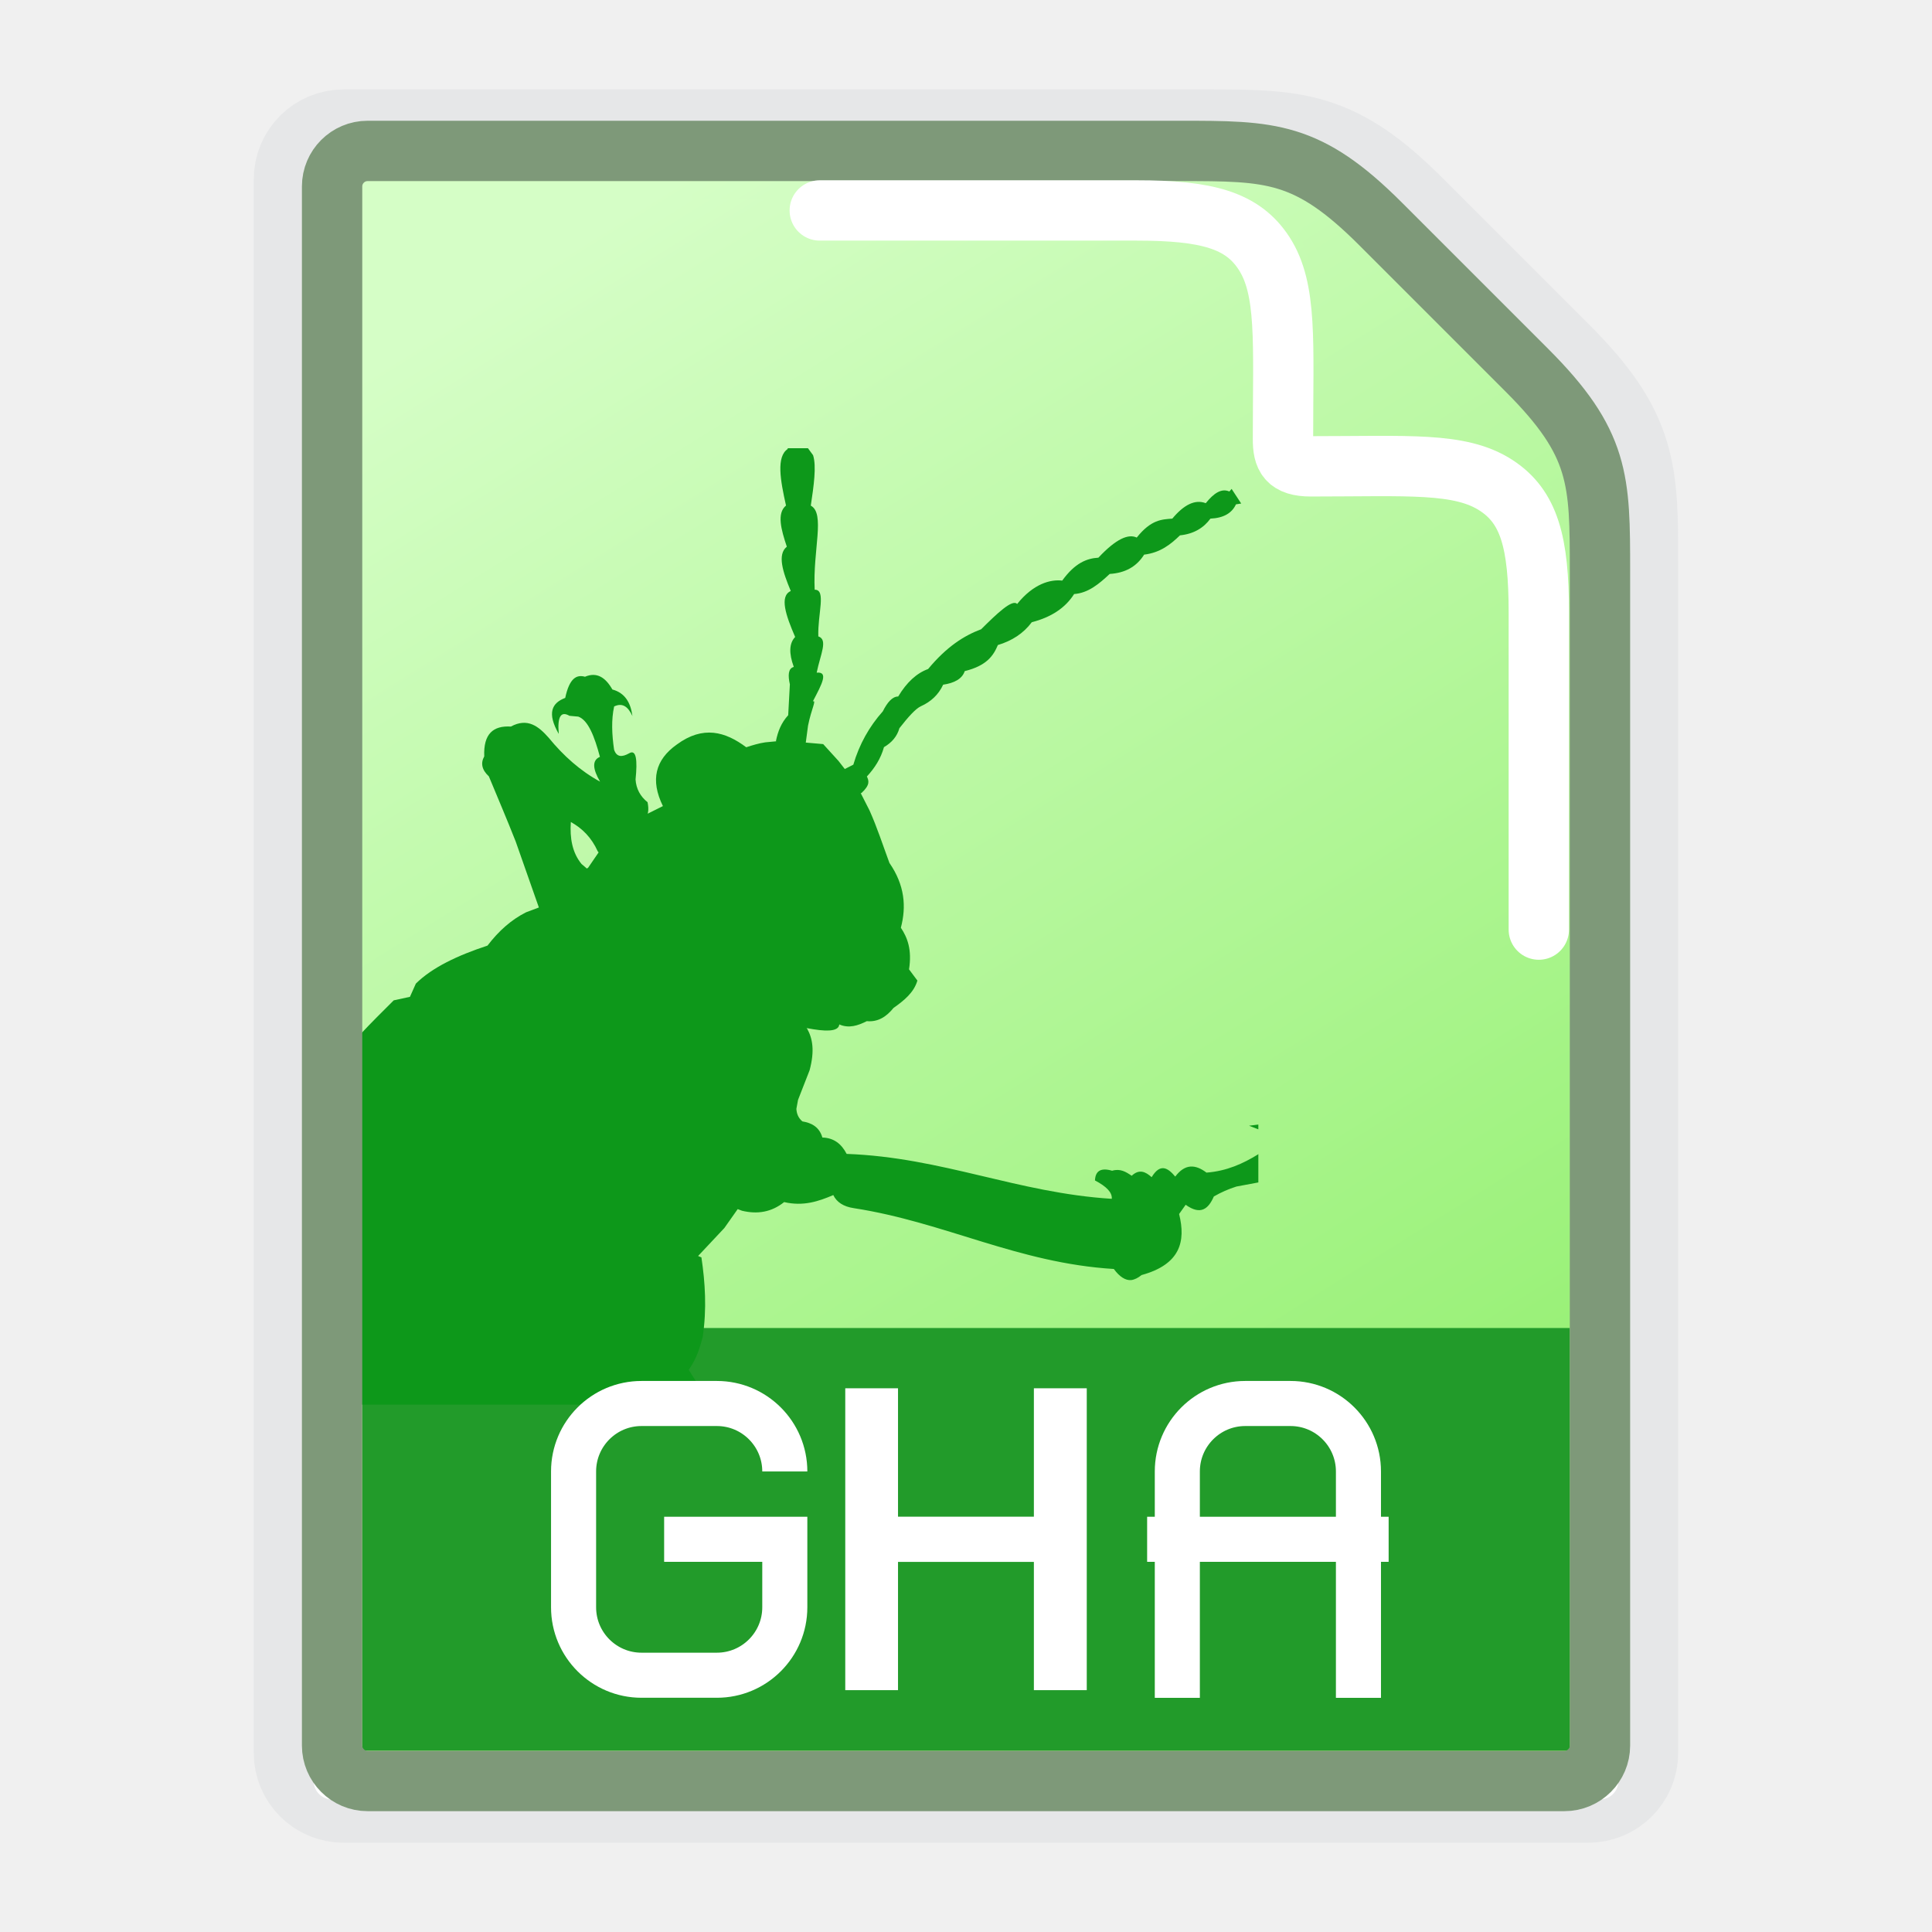
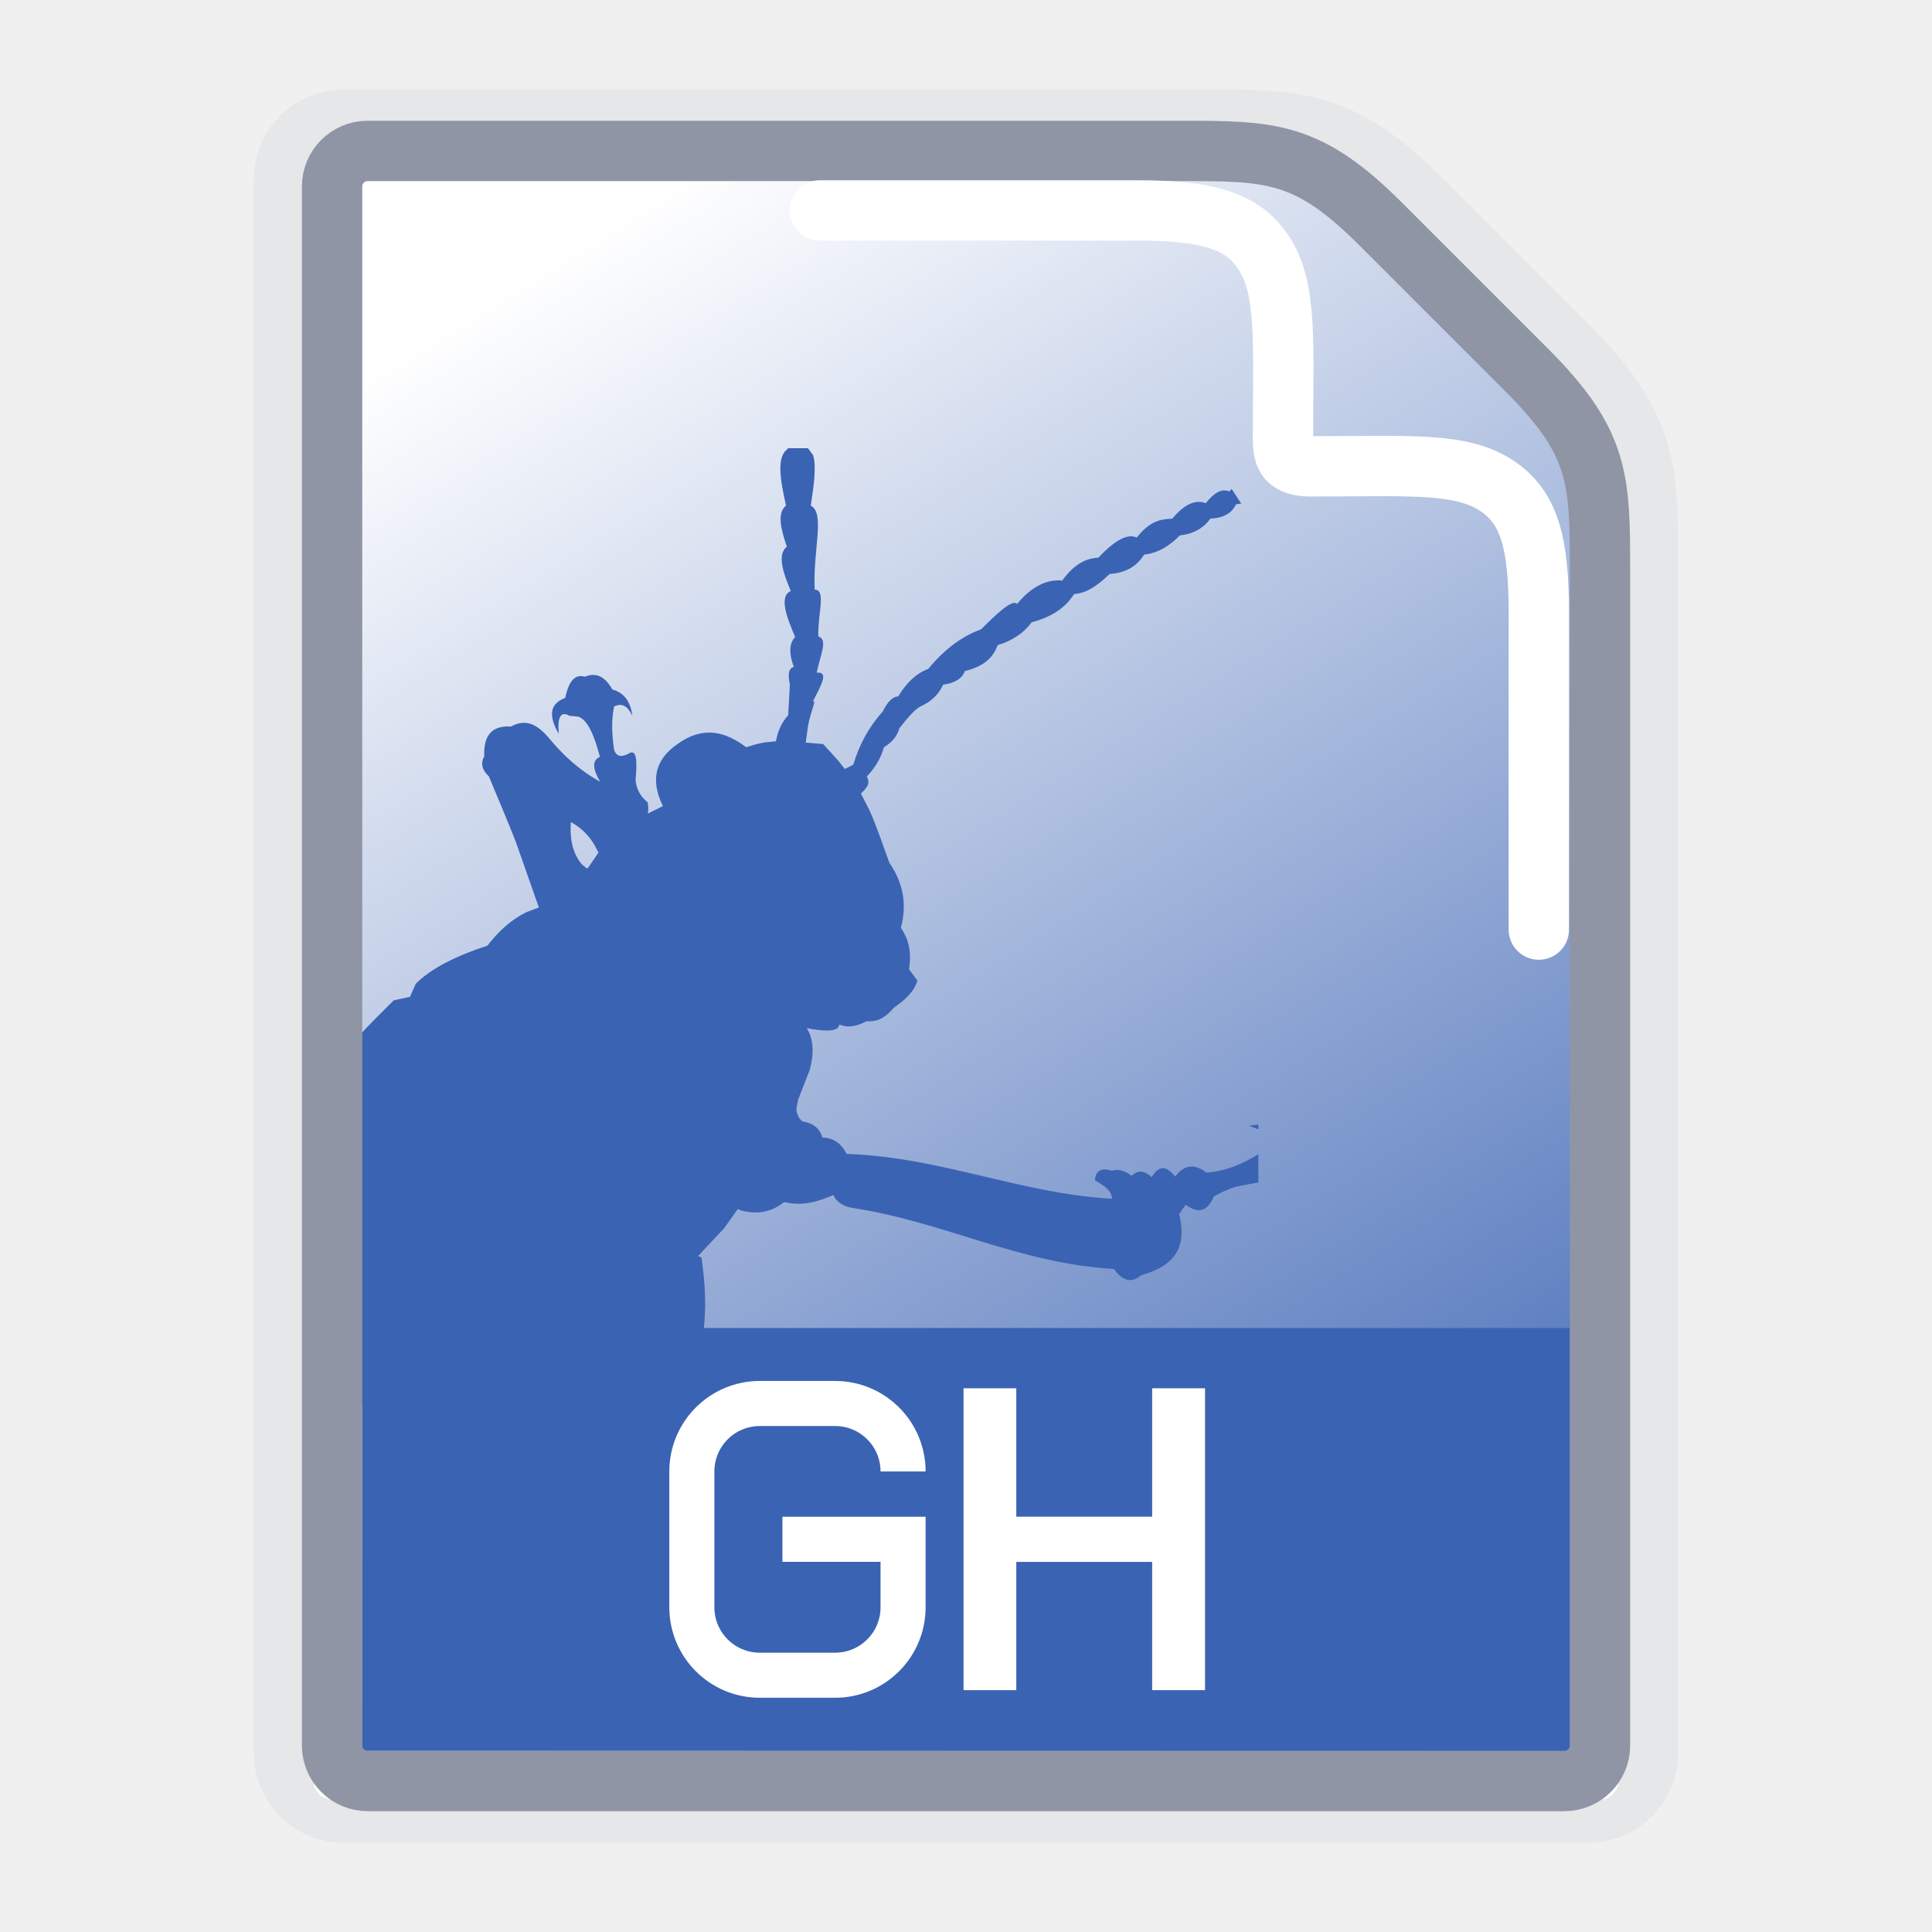
<svg xmlns="http://www.w3.org/2000/svg" width="100%" height="100%" viewBox="0 0 32 32" version="1.1" xml:space="preserve" style="fill-rule:evenodd;clip-rule:evenodd;stroke-miterlimit:10;">
  <g transform="matrix(0.193709,0,0,-0.193709,-158.036,989.389)">
    <path d="M842.187,5092.27L842.187,4957.72C842.187,4956.05 843.549,4954.69 845.225,4954.69L951.65,4954.69C953.326,4954.69 954.688,4956.05 954.688,4957.72L954.688,5059.37C954.688,5067.19 954.688,5070.31 948.438,5076.56L935.938,5089.06C929.688,5095.31 926.563,5095.31 918.75,5095.31L845.225,5095.31C843.549,5095.31 842.187,5093.95 842.187,5092.27Z" style="fill:none;stroke:rgb(143,149,165);stroke-opacity:0.09;stroke-width:9.3px;" />
  </g>
  <g transform="matrix(0.193709,0,0,-0.193709,-158.036,989.389)">
    <path d="M842.187,5092.27L842.187,4957.72C842.187,4956.05 843.549,4954.69 845.225,4954.69L951.65,4954.69C953.326,4954.69 954.688,4956.05 954.688,4957.72L954.688,5062.5C954.688,5070.31 953.125,5071.87 946.875,5078.12L939.063,5085.94C932.813,5092.19 929.688,5095.31 921.875,5095.31L845.225,5095.31C843.549,5095.31 842.187,5093.95 842.187,5092.27Z" style="fill:url(#_Linear1);" />
  </g>
  <g transform="matrix(0.193709,0,0,-0.193709,-158.036,989.389)">
    <path d="M875,5095.31L875,5090.62L918.75,5090.62C929.688,5090.62 928.125,5084.37 928.125,5071.87C928.125,5070.31 929.688,5068.75 931.25,5068.75C943.75,5068.75 950,5070.31 950,5059.37L950,5028.12L954.688,5028.12L954.688,5062.5C954.688,5070.31 953.125,5071.87 948.438,5076.56L935.938,5089.06C929.688,5095.31 929.688,5095.31 921.875,5095.31L875,5095.31Z" style="fill:url(#_Linear2);" />
  </g>
  <g transform="matrix(0.177778,-4.3539e-18,4.3539e-18,-0.21333,-143.722,1085.98)">
-     <rect x="842.189" y="4954.69" width="112.5" height="32.813" style="fill:rgb(34,155,42);" />
+     <rect x="842.189" y="4954.69" width="112.5" height="32.813" style="fill:rgb(58,99,179);" />
  </g>
  <g transform="matrix(0.193709,0,0,-0.193709,-158.036,989.389)">
-     <path d="M843.75,4987.5L843.75,5015.74L843.98,5015.95C845.66,5018.28 847.604,5020.17 849.509,5022.07L850.895,5022.37L851.399,5023.5C852.804,5024.89 854.998,5025.92 857.526,5026.75C858.501,5028.03 859.59,5028.98 860.827,5029.6L861.919,5030.01L859.937,5035.65C859.198,5037.53 858.409,5039.37 857.643,5041.22C857.049,5041.77 856.919,5042.34 857.248,5042.93C857.166,5044.88 858.036,5045.57 859.523,5045.48C860.963,5046.26 861.904,5045.49 862.761,5044.52C864.029,5042.97 865.466,5041.69 867.151,5040.77C866.514,5041.86 866.454,5042.6 867.139,5042.89C866.682,5044.61 866.137,5046.03 865.289,5046.33L864.531,5046.4C863.827,5046.81 863.483,5046.38 863.619,5044.85C862.593,5046.64 863.03,5047.5 864.172,5047.93C864.531,5049.63 865.149,5049.94 865.862,5049.74C866.878,5050.17 867.616,5049.68 868.204,5048.65C869.297,5048.35 869.768,5047.51 869.918,5046.38C869.581,5047.09 869.136,5047.57 868.355,5047.2C868.104,5046.06 868.161,5044.81 868.348,5043.51C868.565,5042.84 869.043,5042.86 869.631,5043.19C870.253,5043.57 870.356,5042.61 870.186,5040.96C870.237,5040.16 870.583,5039.52 871.212,5039.01C871.279,5038.68 871.297,5038.4 871.253,5038.15L871.222,5038.03L872.525,5038.68C871.431,5040.91 871.876,5042.64 873.708,5043.94C875.96,5045.6 877.868,5045.04 879.649,5043.71C880.195,5043.89 880.732,5044.05 881.272,5044.13L882.212,5044.22L882.193,5044.26C882.353,5045.04 882.63,5045.79 883.237,5046.45L883.38,5049.09C883.21,5049.85 883.229,5050.45 883.715,5050.58C883.286,5051.76 883.32,5052.6 883.832,5053.14C883.035,5054.98 882.471,5056.63 883.458,5057.07C882.776,5058.7 882.286,5060.19 883.12,5060.86C882.63,5062.33 882.247,5063.71 883.05,5064.38C882.565,5066.54 882.202,5068.56 883.204,5069.22L883.186,5069.28L884.927,5069.28L885.366,5068.68C885.667,5067.73 885.42,5066.05 885.17,5064.37C886.421,5063.7 885.336,5060.57 885.502,5057.18C886.512,5057.2 885.749,5055.12 885.813,5053.19C886.663,5052.91 885.993,5051.66 885.673,5050.09C886.699,5050.18 886.136,5049.14 885.344,5047.63C885.68,5047.77 885.227,5047.02 884.934,5045.56L884.741,5044.11L886.229,5043.98L887.539,5042.54L888.076,5041.85L888.806,5042.22C889.319,5043.97 890.168,5045.48 891.327,5046.78C891.713,5047.55 892.142,5048.05 892.643,5048.05C893.372,5049.27 894.229,5050.05 895.201,5050.4C896.795,5052.32 898.286,5053.26 899.736,5053.8C901.084,5055.14 902.41,5056.41 902.813,5055.96C904.211,5057.7 905.669,5058.08 906.668,5057.96C907.767,5059.48 908.778,5059.86 909.761,5059.92C911.307,5061.57 912.34,5061.97 913.04,5061.64C914.265,5063.18 915.18,5063.19 916.082,5063.26C917.071,5064.45 918.029,5064.93 918.941,5064.58C919.616,5065.42 920.278,5065.88 920.959,5065.58L921.152,5065.8L921.971,5064.55L921.523,5064.48C921.17,5063.71 920.438,5063.31 919.342,5063.26C918.754,5062.46 917.913,5061.95 916.737,5061.83C915.93,5061.05 915.055,5060.35 913.67,5060.18C913.022,5059.14 912.031,5058.61 910.728,5058.53C909.829,5057.69 908.907,5056.9 907.685,5056.81C906.93,5055.62 905.727,5054.83 904.064,5054.4C903.349,5053.44 902.364,5052.81 901.165,5052.45C900.788,5051.55 900.227,5050.69 898.332,5050.22C898.118,5049.56 897.442,5049.2 896.487,5049.06C896.089,5048.2 895.434,5047.6 894.589,5047.22C894.142,5047.02 893.505,5046.31 892.747,5045.34C892.549,5044.64 892.099,5044.11 891.426,5043.72C891.152,5042.73 890.629,5041.93 889.966,5041.21C890.126,5040.86 890.276,5040.51 889.497,5039.79L889.437,5039.79L890.191,5038.31C890.849,5036.84 891.338,5035.32 891.893,5033.82C893.212,5031.91 893.346,5030.07 892.871,5028.28C893.436,5027.43 893.832,5026.4 893.569,5024.72L894.285,5023.76C893.983,5022.73 893.138,5022.05 892.243,5021.42C891.649,5020.69 890.94,5020.2 889.957,5020.29C889.204,5019.91 888.431,5019.65 887.605,5020.01C887.563,5019.53 886.907,5019.35 885.371,5019.6L884.806,5019.7L884.861,5019.64C885.311,5018.83 885.523,5017.79 885.067,5016.09L884.079,5013.56L883.937,5012.79C883.962,5012.38 884.097,5012.02 884.447,5011.72C885.262,5011.59 885.909,5011.22 886.16,5010.34C887.144,5010.31 887.789,5009.8 888.236,5008.94C896.431,5008.64 902.837,5005.6 910.905,5005.1C910.954,5005.65 910.44,5006.16 909.468,5006.67C909.502,5007.5 909.989,5007.78 910.935,5007.5C911.636,5007.71 912.124,5007.4 912.608,5007.07C913.259,5007.68 913.8,5007.41 914.314,5006.95C915.047,5008.16 915.695,5007.76 916.332,5007C917.172,5008.12 918.065,5008.05 919.003,5007.34C920.726,5007.47 922.137,5008.11 923.414,5008.9L923.438,5008.94L923.438,5006.5L921.566,5006.15C920.887,5005.94 920.241,5005.65 919.632,5005.3C919.163,5004.22 918.491,5003.68 917.223,5004.59L916.662,5003.8C917.249,5001.45 916.765,4999.49 913.45,4998.58C913.157,4998.34 912.862,4998.19 912.562,4998.15C912.088,4998.11 911.576,4998.42 911.081,4999.1C902.872,4999.6 896.621,5003.1 888.851,5004.3C887.958,5004.43 887.381,5004.82 887.092,5005.42C885.833,5004.88 884.529,5004.44 882.891,5004.82C881.816,5003.96 880.614,5003.76 879.286,5004.08L878.919,5004.22L877.777,5002.6L875.532,5000.21L875.818,5000.09C876.138,4997.93 876.286,4995.69 875.925,4993.27C875.685,4992.4 875.448,4991.52 874.777,4990.54L874.724,4990.49L875.33,4989.53C875.563,4988.98 875.701,4988.42 875.656,4987.81L875.801,4987.5L843.75,4987.5ZM923.437,5011.04L922.643,5011.35L923.438,5011.45L923.437,5011.04ZM866.021,5033.34L866.131,5033.41L867.027,5034.72L866.952,5034.81C866.416,5036 865.618,5036.78 864.652,5037.32C864.558,5035.95 864.769,5034.7 865.566,5033.73L866.021,5033.34Z" style="fill:rgb(13,152,26);" />
+     <path d="M843.75,4987.5L843.75,5015.74L843.98,5015.95C845.66,5018.28 847.604,5020.17 849.509,5022.07L850.895,5022.37L851.399,5023.5C852.804,5024.89 854.998,5025.92 857.526,5026.75C858.501,5028.03 859.59,5028.98 860.827,5029.6L861.919,5030.01L859.937,5035.65C859.198,5037.53 858.409,5039.37 857.643,5041.22C857.049,5041.77 856.919,5042.34 857.248,5042.93C857.166,5044.88 858.036,5045.57 859.523,5045.48C860.963,5046.26 861.904,5045.49 862.761,5044.52C864.029,5042.97 865.466,5041.69 867.151,5040.77C866.514,5041.86 866.454,5042.6 867.139,5042.89C866.682,5044.61 866.137,5046.03 865.289,5046.33L864.531,5046.4C863.827,5046.81 863.483,5046.38 863.619,5044.85C862.593,5046.64 863.03,5047.5 864.172,5047.93C864.531,5049.63 865.149,5049.94 865.862,5049.74C866.878,5050.17 867.616,5049.68 868.204,5048.65C869.297,5048.35 869.768,5047.51 869.918,5046.38C869.581,5047.09 869.136,5047.57 868.355,5047.2C868.104,5046.06 868.161,5044.81 868.348,5043.51C868.565,5042.84 869.043,5042.86 869.631,5043.19C870.253,5043.57 870.356,5042.61 870.186,5040.96C870.237,5040.16 870.583,5039.52 871.212,5039.01C871.279,5038.68 871.297,5038.4 871.253,5038.15L871.222,5038.03L872.525,5038.68C871.431,5040.91 871.876,5042.64 873.708,5043.94C875.96,5045.6 877.868,5045.04 879.649,5043.71C880.195,5043.89 880.732,5044.05 881.272,5044.13L882.212,5044.22L882.193,5044.26C882.353,5045.04 882.63,5045.79 883.237,5046.45L883.38,5049.09C883.21,5049.85 883.229,5050.45 883.715,5050.58C883.286,5051.76 883.32,5052.6 883.832,5053.14C883.035,5054.98 882.471,5056.63 883.458,5057.07C882.776,5058.7 882.286,5060.19 883.12,5060.86C882.63,5062.33 882.247,5063.71 883.05,5064.38C882.565,5066.54 882.202,5068.56 883.204,5069.22L883.186,5069.28L884.927,5069.28L885.366,5068.68C885.667,5067.73 885.42,5066.05 885.17,5064.37C886.421,5063.7 885.336,5060.57 885.502,5057.18C886.512,5057.2 885.749,5055.12 885.813,5053.19C886.663,5052.91 885.993,5051.66 885.673,5050.09C886.699,5050.18 886.136,5049.14 885.344,5047.63C885.68,5047.77 885.227,5047.02 884.934,5045.56L884.741,5044.11L886.229,5043.98L887.539,5042.54L888.076,5041.85L888.806,5042.22C889.319,5043.97 890.168,5045.48 891.327,5046.78C891.713,5047.55 892.142,5048.05 892.643,5048.05C893.372,5049.27 894.229,5050.05 895.201,5050.4C896.795,5052.32 898.286,5053.26 899.736,5053.8C901.084,5055.14 902.41,5056.41 902.813,5055.96C904.211,5057.7 905.669,5058.08 906.668,5057.96C907.767,5059.48 908.778,5059.86 909.761,5059.92C911.307,5061.57 912.34,5061.97 913.04,5061.64C914.265,5063.18 915.18,5063.19 916.082,5063.26C917.071,5064.45 918.029,5064.93 918.941,5064.58C919.616,5065.42 920.278,5065.88 920.959,5065.58L921.152,5065.8L921.971,5064.55L921.523,5064.48C921.17,5063.71 920.438,5063.31 919.342,5063.26C918.754,5062.46 917.913,5061.95 916.737,5061.83C915.93,5061.05 915.055,5060.35 913.67,5060.18C913.022,5059.14 912.031,5058.61 910.728,5058.53C909.829,5057.69 908.907,5056.9 907.685,5056.81C906.93,5055.62 905.727,5054.83 904.064,5054.4C903.349,5053.44 902.364,5052.81 901.165,5052.45C900.788,5051.55 900.227,5050.69 898.332,5050.22C898.118,5049.56 897.442,5049.2 896.487,5049.06C896.089,5048.2 895.434,5047.6 894.589,5047.22C894.142,5047.02 893.505,5046.31 892.747,5045.34C892.549,5044.64 892.099,5044.11 891.426,5043.72C891.152,5042.73 890.629,5041.93 889.966,5041.21C890.126,5040.86 890.276,5040.51 889.497,5039.79L889.437,5039.79L890.191,5038.31C890.849,5036.84 891.338,5035.32 891.893,5033.82C893.212,5031.91 893.346,5030.07 892.871,5028.28C893.436,5027.43 893.832,5026.4 893.569,5024.72L894.285,5023.76C893.983,5022.73 893.138,5022.05 892.243,5021.42C891.649,5020.69 890.94,5020.2 889.957,5020.29C889.204,5019.91 888.431,5019.65 887.605,5020.01C887.563,5019.53 886.907,5019.35 885.371,5019.6L884.806,5019.7L884.861,5019.64C885.311,5018.83 885.523,5017.79 885.067,5016.09L884.079,5013.56L883.937,5012.79C883.962,5012.38 884.097,5012.02 884.447,5011.72C885.262,5011.59 885.909,5011.22 886.16,5010.34C887.144,5010.31 887.789,5009.8 888.236,5008.94C896.431,5008.64 902.837,5005.6 910.905,5005.1C910.954,5005.65 910.44,5006.16 909.468,5006.67C909.502,5007.5 909.989,5007.78 910.935,5007.5C911.636,5007.71 912.124,5007.4 912.608,5007.07C913.259,5007.68 913.8,5007.41 914.314,5006.95C915.047,5008.16 915.695,5007.76 916.332,5007C917.172,5008.12 918.065,5008.05 919.003,5007.34C920.726,5007.47 922.137,5008.11 923.414,5008.9L923.438,5008.94L923.438,5006.5L921.566,5006.15C920.887,5005.94 920.241,5005.65 919.632,5005.3C919.163,5004.22 918.491,5003.68 917.223,5004.59L916.662,5003.8C917.249,5001.45 916.765,4999.49 913.45,4998.58C913.157,4998.34 912.862,4998.19 912.562,4998.15C912.088,4998.11 911.576,4998.42 911.081,4999.1C902.872,4999.6 896.621,5003.1 888.851,5004.3C887.958,5004.43 887.381,5004.82 887.092,5005.42C885.833,5004.88 884.529,5004.44 882.891,5004.82C881.816,5003.96 880.614,5003.76 879.286,5004.08L878.919,5004.22L877.777,5002.6L875.532,5000.21L875.818,5000.09C876.138,4997.93 876.286,4995.69 875.925,4993.27C875.685,4992.4 875.448,4991.52 874.777,4990.54L874.724,4990.49L875.33,4989.53C875.563,4988.98 875.701,4988.42 875.656,4987.81L875.801,4987.5L843.75,4987.5ZM923.437,5011.04L922.643,5011.35L923.438,5011.45L923.437,5011.04ZM866.021,5033.34L866.131,5033.41L867.027,5034.72L866.952,5034.81C866.416,5036 865.618,5036.78 864.652,5037.32C864.558,5035.95 864.769,5034.7 865.566,5033.73L866.021,5033.34Z" style="fill:rgb(58,99,179);" />
  </g>
  <g id="Group_83" transform="matrix(0.193709,0,0,-0.193709,-158.036,989.389)">
    <path d="M844.238,5064.06L844.238,4955.32L952.648,4955.32L952.648,5064.06" style="fill:none;stroke:white;stroke-width:3.15px;stroke-linecap:round;stroke-linejoin:round;" />
  </g>
  <g transform="matrix(0.193709,0,0,-0.193709,-158.036,989.389)">
-     <path d="M844.238,5091.66L844.238,4958.35C844.238,4956.68 845.6,4955.32 847.276,4955.32L949.61,4955.32C951.286,4955.32 952.648,4956.68 952.648,4958.35L952.648,5058.76C952.648,5066.58 952.648,5069.7 946.398,5075.95L933.898,5088.45C927.648,5094.7 924.523,5094.7 916.71,5094.7L847.276,5094.7C845.6,5094.7 844.238,5093.34 844.238,5091.66Z" style="fill:none;stroke:rgb(126,153,121);stroke-width:5.16px;" />
+     <path d="M844.238,5091.66L844.238,4958.35C844.238,4956.68 845.6,4955.32 847.276,4955.32L949.61,4955.32C951.286,4955.32 952.648,4956.68 952.648,4958.35L952.648,5058.76C952.648,5066.58 952.648,5069.7 946.398,5075.95L933.898,5088.45C927.648,5094.7 924.523,5094.7 916.71,5094.7L847.276,5094.7C845.6,5094.7 844.238,5093.34 844.238,5091.66Z" style="fill:none;stroke:rgb(143,149,165);stroke-width:5.16px;" />
  </g>
  <g id="Group_84" transform="matrix(0.193709,0,0,-0.193709,-158.036,989.389)">
    <path d="M885.937,5089.61L913.044,5089.61C919.039,5089.61 922.083,5088.78 923.922,5085.95C925.919,5082.87 925.544,5078.37 925.544,5070.05C925.544,5068.55 925.89,5067.73 927.929,5067.73C936.249,5067.73 940.683,5068.11 943.763,5066.11C946.599,5064.27 947.419,5061.23 947.419,5055.23L947.419,5028.12" style="fill:none;stroke:white;stroke-width:5.16px;stroke-linecap:round;stroke-linejoin:round;" />
  </g>
-   <g transform="matrix(0.240038,0,0,-0.240038,-199.66,1219.31)">
+   <g transform="matrix(0.240038,0,0,-0.240038,-197.701,1219.31)">
    <path d="M890.11,4983.86L890.11,4963.03L893.75,4963.03L893.75,4971.88L903.125,4971.88L903.125,4963.03L906.774,4963.03L906.774,4983.86L903.125,4983.86L903.125,4975L893.75,4975L893.75,4983.86L890.11,4983.86Z" style="fill:white;" />
  </g>
-   <g transform="matrix(0.240038,0,0,-0.240038,-199.66,1219.31)">
+   <g transform="matrix(0.240038,0,0,-0.240038,-197.701,1219.31)">
    <path d="M885.938,4978.12C885.938,4980.71 883.838,4982.81 881.25,4982.81L876.05,4982.81C873.462,4982.81 871.363,4980.71 871.363,4978.12L871.363,4968.75C871.363,4966.16 873.462,4964.06 876.05,4964.06L881.25,4964.06C883.838,4964.06 885.938,4966.16 885.938,4968.75L885.938,4973.44L877.612,4973.44" style="fill:none;stroke:white;stroke-width:3.11px;" />
-   </g>
-   <g id="Group_91" transform="matrix(0.240038,0,0,-0.240038,-199.66,1219.31)">
-     <path d="M925.521,4962.5L925.521,4978.12C925.521,4980.71 923.421,4982.81 920.833,4982.81L917.71,4982.81C915.122,4982.81 913.023,4980.71 913.023,4978.12L913.023,4962.5" style="fill:none;stroke:white;stroke-width:3.11px;" />
-     <path d="M910.94,4973.44L927.604,4973.44" style="fill:none;stroke:white;stroke-width:3.11px;" />
  </g>
  <defs>
    <linearGradient id="_Linear1" x1="0" y1="0" x2="1" y2="0" gradientUnits="userSpaceOnUse" gradientTransform="matrix(82.813,-129.688,129.688,82.813,862.5,5085.94)">
-       <stop offset="0" style="stop-color:rgb(213,254,198);stop-opacity:1" />
-       <stop offset="1" style="stop-color:rgb(140,238,102);stop-opacity:1" />
+       <stop offset="0" style="stop-color:white;stop-opacity:1" />
+       <stop offset="1" style="stop-color:rgb(58,99,179);stop-opacity:1" />
    </linearGradient>
    <linearGradient id="_Linear2" x1="0" y1="0" x2="1" y2="0" gradientUnits="userSpaceOnUse" gradientTransform="matrix(82.813,-129.688,129.688,82.813,862.5,5085.94)">
-       <stop offset="0" style="stop-color:rgb(213,254,198);stop-opacity:1" />
-       <stop offset="1" style="stop-color:rgb(140,238,102);stop-opacity:1" />
+       <stop offset="0" style="stop-color:white;stop-opacity:1" />
+       <stop offset="1" style="stop-color:rgb(58,99,179);stop-opacity:1" />
    </linearGradient>
  </defs>
</svg>
